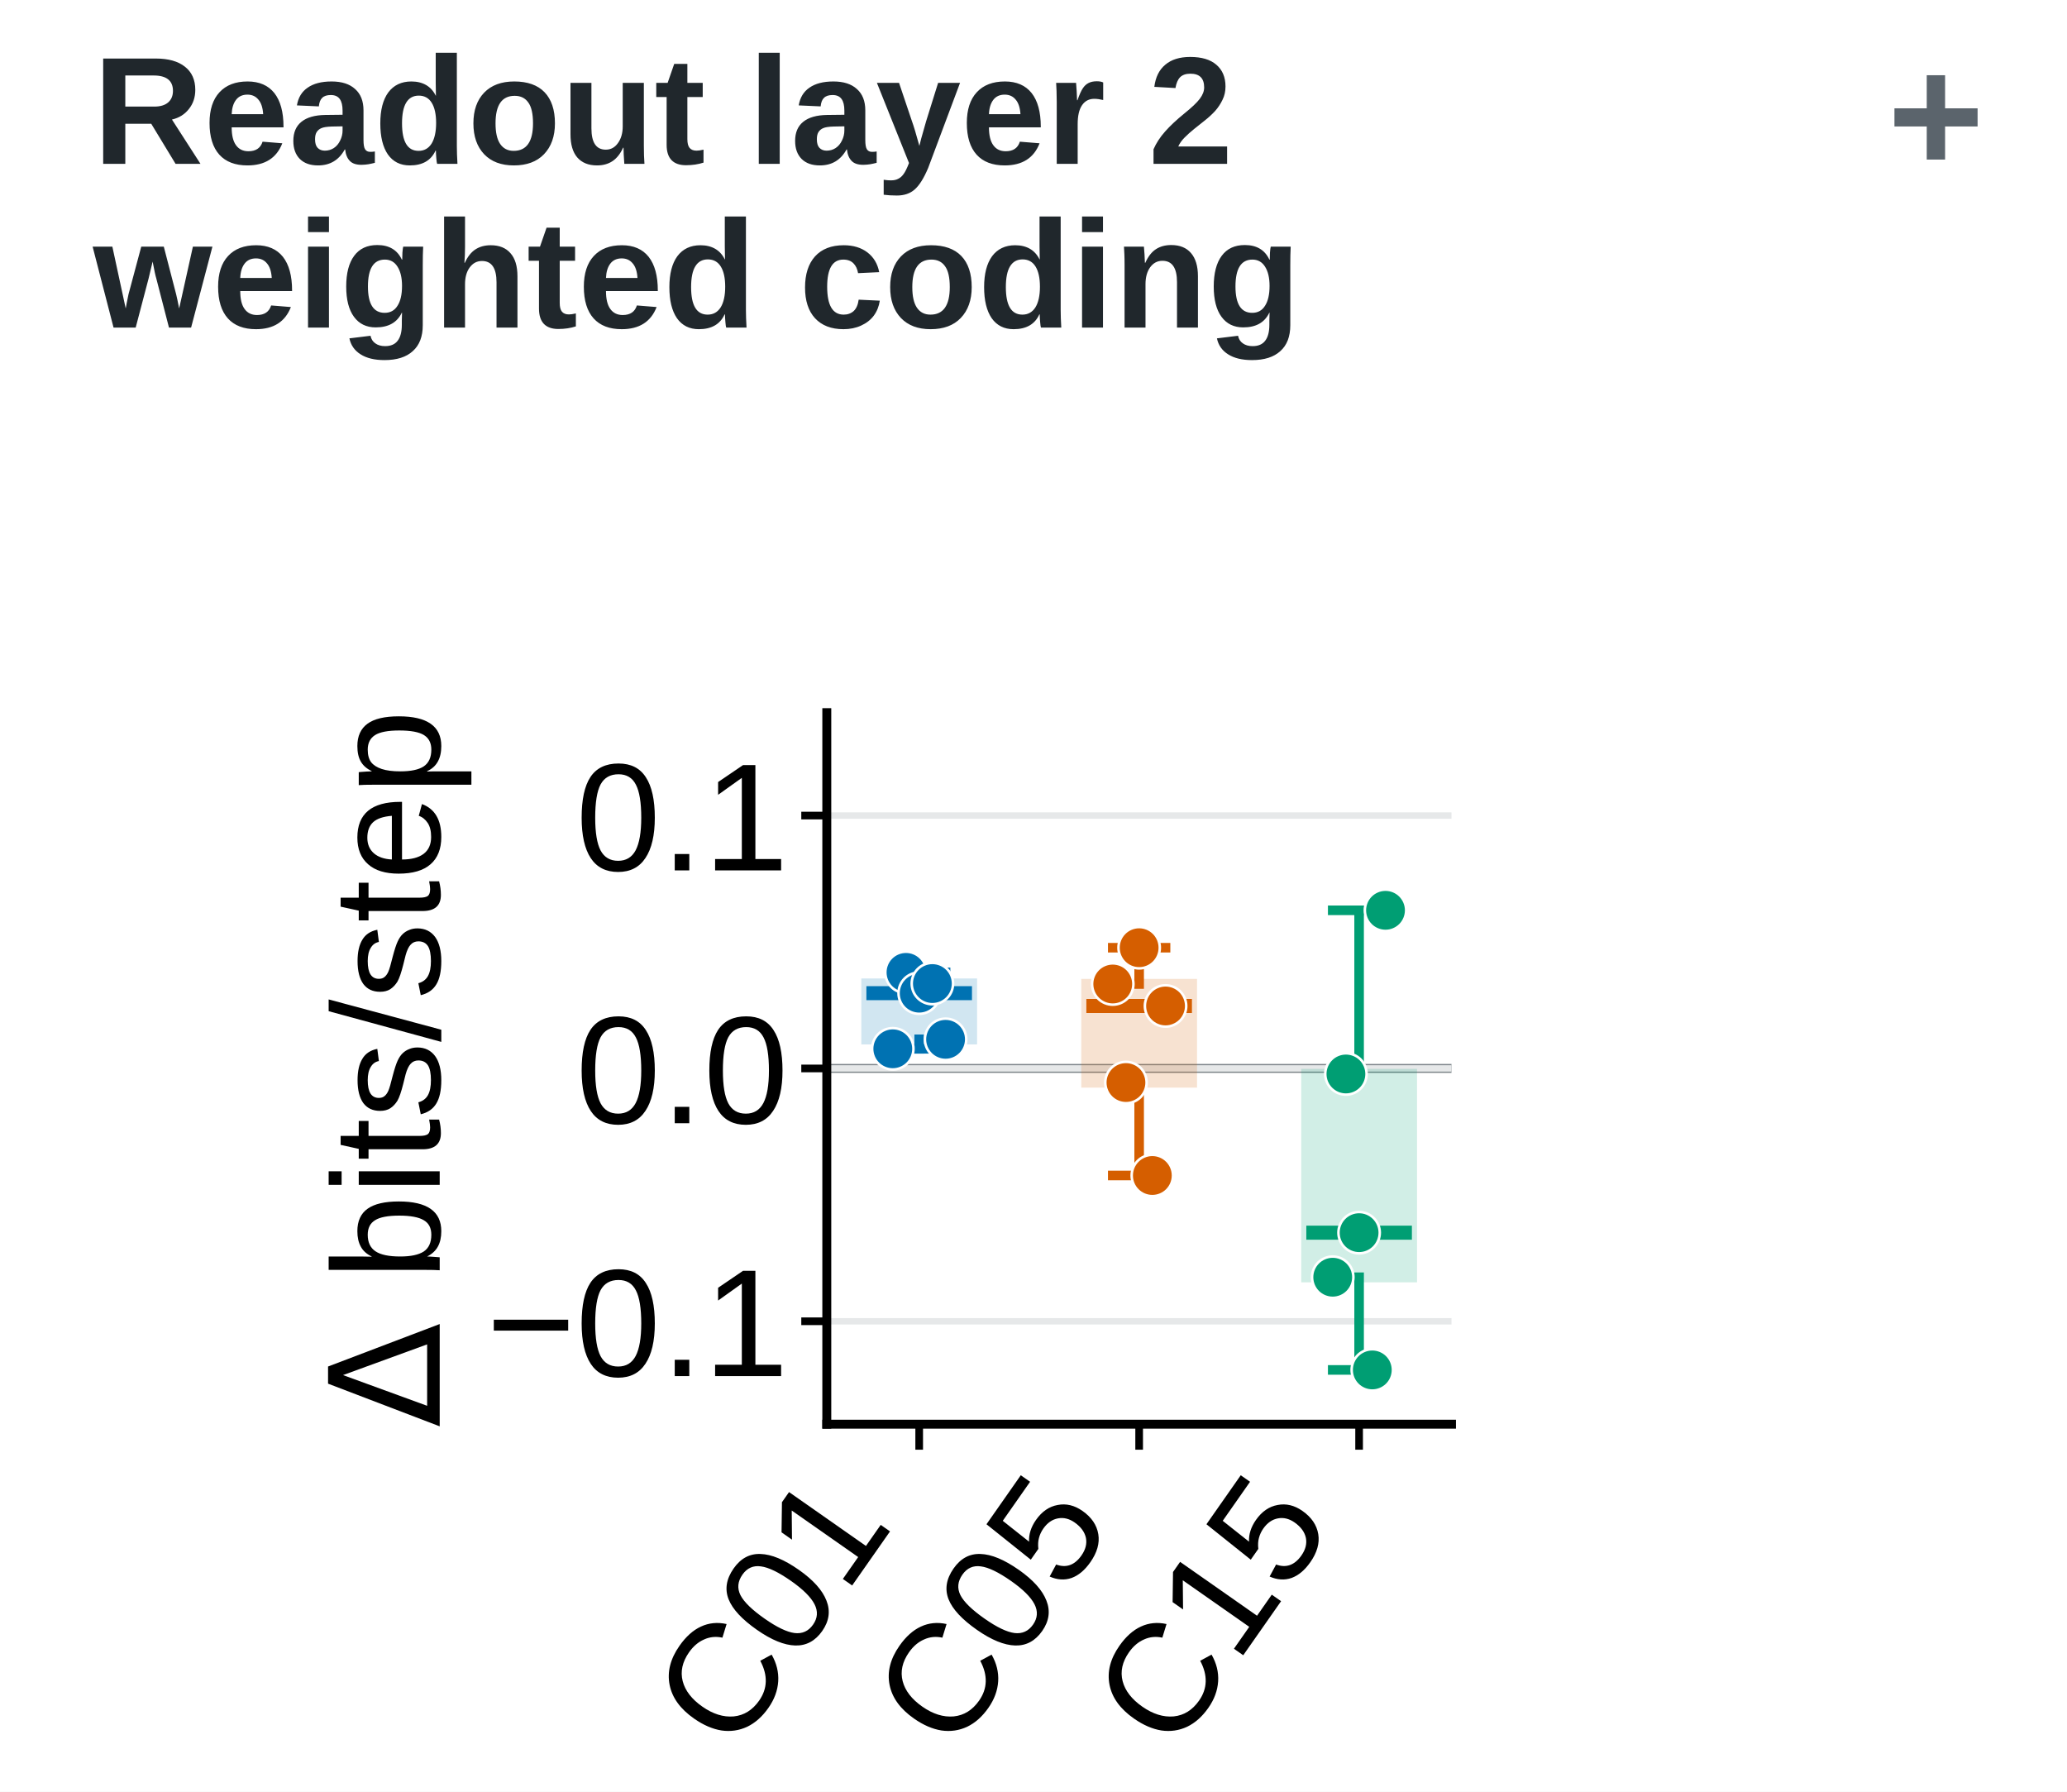
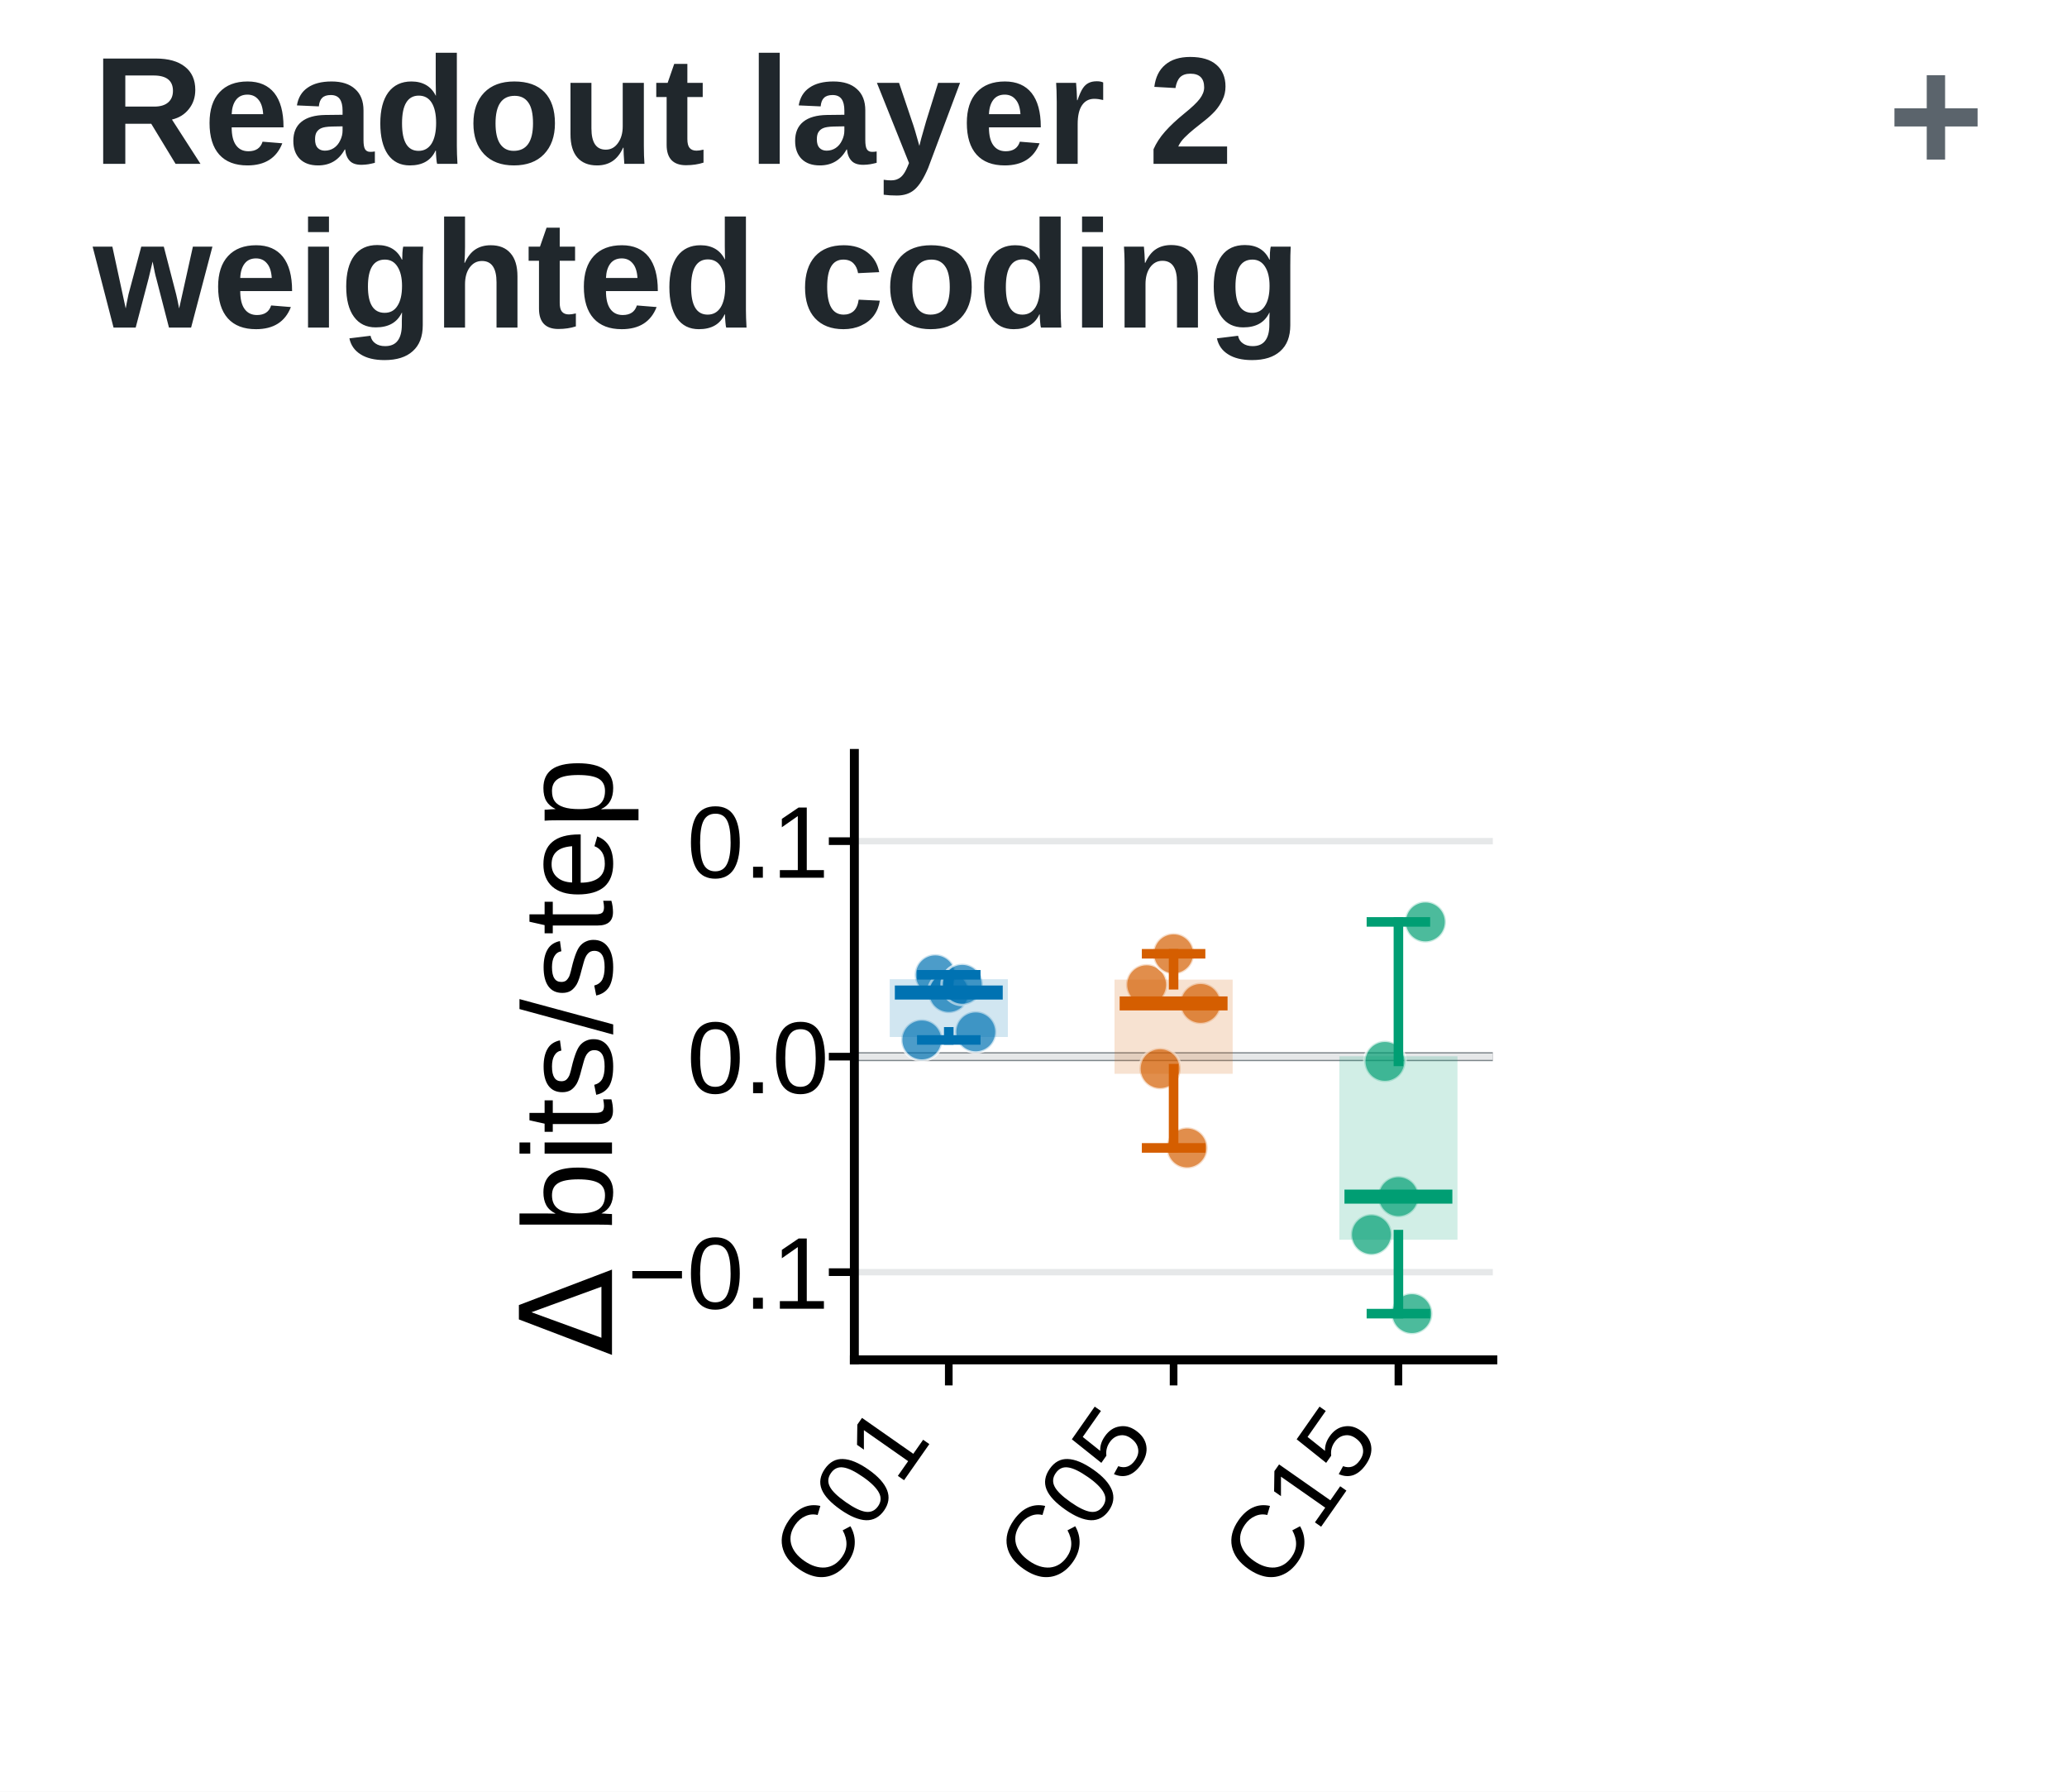
<svg xmlns="http://www.w3.org/2000/svg" xmlns:xlink="http://www.w3.org/1999/xlink" width="162pt" height="140.4pt" viewBox="0 0 162 140.4" version="1.1">
  <defs>
    <style type="text/css">*{stroke-linejoin: round; stroke-linecap: butt}</style>
  </defs>
  <g id="figure_1">
    <g id="patch_1">
      <path d="M 0 140.4 L 162 140.4 L 162 0 L 0 0 z " style="fill: #ffffff" />
    </g>
    <g id="axes_1">
      <g id="patch_2">
-         <path d="M 64.8 111.6 L 113.76 111.6 L 113.76 55.843 L 64.8 55.843 z " style="fill: #ffffff" />
+         <path d="M 66.96 106.56 L 117 106.56 L 117 59.04 L 66.96 59.04 z " style="fill: #ffffff" />
      </g>
      <g id="line2d_1">
-         <path d="M 64.8 83.722 L 113.76 83.722 " clip-path="url(#p81a2403ec0)" style="fill: none; stroke: #7d858a; stroke-width: 0.7; stroke-linecap: square" />
+         <path d="M 66.96 82.8 L 117 82.8 " clip-path="url(#pd6833d526d)" style="fill: none; stroke: #7d858a; stroke-width: 0.7; stroke-linecap: square" />
      </g>
      <g id="matplotlib.axis_1">
        <g id="xtick_1">
          <g id="line2d_2">
            <defs>
              <path id="m8e8d9a8fae" d="M 0 0 L 0 2 " style="stroke: #000000; stroke-width: 0.6" />
            </defs>
            <g>
-               <use xlink:href="#m8e8d9a8fae" x="72.041" y="111.6" style="stroke: #000000; stroke-width: 0.6" />
+               <use xlink:href="#m8e8d9a8fae" x="74.36" y="106.56" style="stroke: #000000; stroke-width: 0.6" />
            </g>
          </g>
          <g id="text_1">
-             <text style="font-size: 12px; font-family: 'Arial'" transform="translate(57.46103 137.5582) rotate(-55)">C01</text>
+             <text style="font-size: 8px; font-family: 'Arial'" transform="translate(64.6406 124.8655) rotate(-55)">C01</text>
          </g>
        </g>
        <g id="xtick_2">
          <g id="line2d_3">
            <g>
-               <use xlink:href="#m8e8d9a8fae" x="89.28" y="111.6" style="stroke: #000000; stroke-width: 0.6" />
+               <use xlink:href="#m8e8d9a8fae" x="91.98" y="106.56" style="stroke: #000000; stroke-width: 0.6" />
            </g>
          </g>
          <g id="text_2">
-             <text style="font-size: 12px; font-family: 'Arial'" transform="translate(74.70047 137.5582) rotate(-55)">C05</text>
+             <text style="font-size: 8px; font-family: 'Arial'" transform="translate(82.26031 124.8655) rotate(-55)">C05</text>
          </g>
        </g>
        <g id="xtick_3">
          <g id="line2d_4">
            <g>
-               <use xlink:href="#m8e8d9a8fae" x="106.519" y="111.6" style="stroke: #000000; stroke-width: 0.6" />
+               <use xlink:href="#m8e8d9a8fae" x="109.6" y="106.56" style="stroke: #000000; stroke-width: 0.6" />
            </g>
          </g>
          <g id="text_3">
-             <text style="font-size: 12px; font-family: 'Arial'" transform="translate(91.93991 137.5582) rotate(-55)">C15</text>
+             <text style="font-size: 8px; font-family: 'Arial'" transform="translate(99.88003 124.8655) rotate(-55)">C15</text>
          </g>
        </g>
      </g>
      <g id="matplotlib.axis_2">
        <g id="ytick_1">
          <g id="line2d_5">
-             <path d="M 64.8 103.536 L 113.76 103.536 " clip-path="url(#p81a2403ec0)" style="fill: none; stroke: #e6e8e9; stroke-width: 0.5; stroke-linecap: square" />
+             <path d="M 66.96 99.687 L 117 99.687 " clip-path="url(#pd6833d526d)" style="fill: none; stroke: #e6e8e9; stroke-width: 0.5; stroke-linecap: square" />
          </g>
          <g id="line2d_6">
            <defs>
              <path id="m2e3f482a18" d="M 0 0 L -2 0 " style="stroke: #000000; stroke-width: 0.6" />
            </defs>
            <g>
-               <use xlink:href="#m2e3f482a18" x="64.8" y="103.536" style="stroke: #000000; stroke-width: 0.6" />
+               <use xlink:href="#m2e3f482a18" x="66.96" y="99.687" style="stroke: #000000; stroke-width: 0.6" />
            </g>
          </g>
          <g id="text_4">
-             <text style="font-size: 12px; font-family: 'Arial'; text-anchor: end" x="61.8" y="107.831" transform="rotate(-0 61.8 107.8306)">−0.1</text>
+             <text style="font-size: 8px; font-family: 'Arial'; text-anchor: end" x="64.96" y="102.55" transform="rotate(-0 64.96 102.5503)">−0.1</text>
          </g>
        </g>
        <g id="ytick_2">
          <g id="line2d_7">
-             <path d="M 64.8 83.722 L 113.76 83.722 " clip-path="url(#p81a2403ec0)" style="fill: none; stroke: #e6e8e9; stroke-width: 0.5; stroke-linecap: square" />
+             <path d="M 66.96 82.8 L 117 82.8 " clip-path="url(#pd6833d526d)" style="fill: none; stroke: #e6e8e9; stroke-width: 0.5; stroke-linecap: square" />
          </g>
          <g id="line2d_8">
            <g>
-               <use xlink:href="#m2e3f482a18" x="64.8" y="83.722" style="stroke: #000000; stroke-width: 0.6" />
+               <use xlink:href="#m2e3f482a18" x="66.96" y="82.8" style="stroke: #000000; stroke-width: 0.6" />
            </g>
          </g>
          <g id="text_5">
-             <text style="font-size: 12px; font-family: 'Arial'; text-anchor: end" x="61.8" y="88.016" transform="rotate(-0 61.8 88.01629)">0.0</text>
+             <text style="font-size: 8px; font-family: 'Arial'; text-anchor: end" x="64.96" y="85.663" transform="rotate(-0 64.96 85.66312)">0.0</text>
          </g>
        </g>
        <g id="ytick_3">
          <g id="line2d_9">
-             <path d="M 64.8 63.907 L 113.76 63.907 " clip-path="url(#p81a2403ec0)" style="fill: none; stroke: #e6e8e9; stroke-width: 0.5; stroke-linecap: square" />
+             <path d="M 66.96 65.913 L 117 65.913 " clip-path="url(#pd6833d526d)" style="fill: none; stroke: #e6e8e9; stroke-width: 0.5; stroke-linecap: square" />
          </g>
          <g id="line2d_10">
            <g>
-               <use xlink:href="#m2e3f482a18" x="64.8" y="63.907" style="stroke: #000000; stroke-width: 0.6" />
+               <use xlink:href="#m2e3f482a18" x="66.96" y="65.913" style="stroke: #000000; stroke-width: 0.6" />
            </g>
          </g>
          <g id="text_6">
-             <text style="font-size: 12px; font-family: 'Arial'; text-anchor: end" x="61.8" y="68.202" transform="rotate(-0 61.8 68.20196)">0.1</text>
+             <text style="font-size: 8px; font-family: 'Arial'; text-anchor: end" x="64.96" y="68.776" transform="rotate(-0 64.96 68.77591)">0.1</text>
          </g>
        </g>
        <g id="text_7">
-           <g transform="translate(34.71125 111.8616) rotate(-90)">
+           <g transform="translate(48.6675 106.25) rotate(-90)">
            <text>
-               <tspan x="0" y="-0.25" style="font-size: 12px; font-family: 'DejaVu Sans'">Δ</tspan>
-               <tspan x="8.209" y="-0.25" style="font-size: 12px; font-family: 'Arial'"> </tspan>
-               <tspan x="11.543" y="-0.25" style="font-size: 12px; font-family: 'Arial'">b</tspan>
-               <tspan x="18.217" y="-0.25" style="font-size: 12px; font-family: 'Arial'">i</tspan>
-               <tspan x="20.883" y="-0.25" style="font-size: 12px; font-family: 'Arial'">t</tspan>
-               <tspan x="24.217" y="-0.25" style="font-size: 12px; font-family: 'Arial'">s</tspan>
-               <tspan x="30.217" y="-0.25" style="font-size: 12px; font-family: 'Arial'">/</tspan>
-               <tspan x="33.551" y="-0.25" style="font-size: 12px; font-family: 'Arial'">s</tspan>
-               <tspan x="39.551" y="-0.25" style="font-size: 12px; font-family: 'Arial'">t</tspan>
-               <tspan x="42.885" y="-0.25" style="font-size: 12px; font-family: 'Arial'">e</tspan>
-               <tspan x="49.559" y="-0.25" style="font-size: 12px; font-family: 'Arial'">p</tspan>
+               <tspan x="0" y="-0.703" style="font-size: 10px; font-family: 'DejaVu Sans'">Δ</tspan>
+               <tspan x="6.841" y="-0.703" style="font-size: 10px; font-family: 'Arial'"> </tspan>
+               <tspan x="9.619" y="-0.703" style="font-size: 10px; font-family: 'Arial'">b</tspan>
+               <tspan x="15.181" y="-0.703" style="font-size: 10px; font-family: 'Arial'">i</tspan>
+               <tspan x="17.402" y="-0.703" style="font-size: 10px; font-family: 'Arial'">t</tspan>
+               <tspan x="20.181" y="-0.703" style="font-size: 10px; font-family: 'Arial'">s</tspan>
+               <tspan x="25.181" y="-0.703" style="font-size: 10px; font-family: 'Arial'">/</tspan>
+               <tspan x="27.959" y="-0.703" style="font-size: 10px; font-family: 'Arial'">s</tspan>
+               <tspan x="32.959" y="-0.703" style="font-size: 10px; font-family: 'Arial'">t</tspan>
+               <tspan x="35.737" y="-0.703" style="font-size: 10px; font-family: 'Arial'">e</tspan>
+               <tspan x="41.299" y="-0.703" style="font-size: 10px; font-family: 'Arial'">p</tspan>
            </text>
          </g>
        </g>
-       </g>
-       <g id="patch_3">
-         <path d="M 67.903 81.441 L 76.178 81.441 L 76.178 77.072 L 67.903 77.072 L 67.903 81.441 z " clip-path="url(#p81a2403ec0)" style="fill: #0072b2; opacity: 0.18; stroke: #0072b2; stroke-width: 0.8; stroke-linejoin: miter" />
-       </g>
-       <g id="line2d_11">
-         <path d="M 72.041 81.441 L 72.041 82.184 " clip-path="url(#p81a2403ec0)" style="fill: none; stroke: #0072b2; stroke-width: 0.75; stroke-linecap: square" />
-       </g>
-       <g id="line2d_12">
-         <path d="M 72.041 77.072 L 72.041 76.196 " clip-path="url(#p81a2403ec0)" style="fill: none; stroke: #0072b2; stroke-width: 0.75; stroke-linecap: square" />
-       </g>
-       <g id="line2d_13">
-         <path d="M 69.972 82.184 L 74.109 82.184 " clip-path="url(#p81a2403ec0)" style="fill: none; stroke: #0072b2; stroke-width: 0.75; stroke-linecap: square" />
-       </g>
-       <g id="line2d_14">
-         <path d="M 69.972 76.196 L 74.109 76.196 " clip-path="url(#p81a2403ec0)" style="fill: none; stroke: #0072b2; stroke-width: 0.75; stroke-linecap: square" />
-       </g>
-       <g id="patch_4">
-         <path d="M 85.143 84.828 L 93.417 84.828 L 93.417 77.107 L 85.143 77.107 L 85.143 84.828 z " clip-path="url(#p81a2403ec0)" style="fill: #d55e00; opacity: 0.18; stroke: #d55e00; stroke-width: 0.8; stroke-linejoin: miter" />
-       </g>
-       <g id="line2d_15">
-         <path d="M 89.28 84.828 L 89.28 92.112 " clip-path="url(#p81a2403ec0)" style="fill: none; stroke: #d55e00; stroke-width: 0.75; stroke-linecap: square" />
-       </g>
-       <g id="line2d_16">
-         <path d="M 89.28 77.107 L 89.28 74.263 " clip-path="url(#p81a2403ec0)" style="fill: none; stroke: #d55e00; stroke-width: 0.75; stroke-linecap: square" />
-       </g>
-       <g id="line2d_17">
-         <path d="M 87.211 92.112 L 91.349 92.112 " clip-path="url(#p81a2403ec0)" style="fill: none; stroke: #d55e00; stroke-width: 0.75; stroke-linecap: square" />
-       </g>
-       <g id="line2d_18">
-         <path d="M 87.211 74.263 L 91.349 74.263 " clip-path="url(#p81a2403ec0)" style="fill: none; stroke: #d55e00; stroke-width: 0.75; stroke-linecap: square" />
-       </g>
-       <g id="patch_5">
-         <path d="M 102.382 100.083 L 110.657 100.083 L 110.657 84.157 L 102.382 84.157 L 102.382 100.083 z " clip-path="url(#p81a2403ec0)" style="fill: #009e73; opacity: 0.18; stroke: #009e73; stroke-width: 0.8; stroke-linejoin: miter" />
-       </g>
-       <g id="line2d_19">
-         <path d="M 106.519 100.083 L 106.519 107.347 " clip-path="url(#p81a2403ec0)" style="fill: none; stroke: #009e73; stroke-width: 0.75; stroke-linecap: square" />
-       </g>
-       <g id="line2d_20">
-         <path d="M 106.519 84.157 L 106.519 71.332 " clip-path="url(#p81a2403ec0)" style="fill: none; stroke: #009e73; stroke-width: 0.75; stroke-linecap: square" />
-       </g>
-       <g id="line2d_21">
-         <path d="M 104.451 107.347 L 108.588 107.347 " clip-path="url(#p81a2403ec0)" style="fill: none; stroke: #009e73; stroke-width: 0.75; stroke-linecap: square" />
-       </g>
-       <g id="line2d_22">
-         <path d="M 104.451 71.332 L 108.588 71.332 " clip-path="url(#p81a2403ec0)" style="fill: none; stroke: #009e73; stroke-width: 0.75; stroke-linecap: square" />
-       </g>
-       <g id="line2d_23">
-         <path d="M 67.903 77.825 L 76.178 77.825 " clip-path="url(#p81a2403ec0)" style="fill: none; stroke: #0072b2; stroke-width: 1.1" />
-       </g>
-       <g id="line2d_24">
-         <path d="M 85.143 78.828 L 93.417 78.828 " clip-path="url(#p81a2403ec0)" style="fill: none; stroke: #d55e00; stroke-width: 1.1" />
-       </g>
-       <g id="line2d_25">
-         <path d="M 102.382 96.592 L 110.657 96.592 " clip-path="url(#p81a2403ec0)" style="fill: none; stroke: #009e73; stroke-width: 1.1" />
-       </g>
-       <g id="patch_6">
-         <path d="M 64.8 111.6 L 64.8 55.843 " style="fill: none; stroke: #000000; stroke-width: 0.7; stroke-linejoin: miter; stroke-linecap: square" />
-       </g>
-       <g id="patch_7">
-         <path d="M 64.8 111.6 L 113.76 111.6 " style="fill: none; stroke: #000000; stroke-width: 0.7; stroke-linejoin: miter; stroke-linecap: square" />
      </g>
      <g id="PathCollection_1">
        <defs>
-           <path id="m5e7a2a0da0" d="M 0 1.62 C 0.43 1.62 0.842 1.449 1.146 1.146 C 1.449 0.842 1.62 0.43 1.62 0 C 1.62 -0.43 1.449 -0.842 1.146 -1.146 C 0.842 -1.449 0.43 -1.62 0 -1.62 C -0.43 -1.62 -0.842 -1.449 -1.146 -1.146 C -1.449 -0.842 -1.62 -0.43 -1.62 0 C -1.62 0.43 -1.449 0.842 -1.146 1.146 C -0.842 1.449 -0.43 1.62 0 1.62 z " style="stroke: #ffffff; stroke-width: 0.2" />
+           <path id="md582424cbe" d="M 0 1.62 C 0.43 1.62 0.842 1.449 1.146 1.146 C 1.449 0.842 1.62 0.43 1.62 0 C 1.62 -0.43 1.449 -0.842 1.146 -1.146 C 0.842 -1.449 0.43 -1.62 0 -1.62 C -0.43 -1.62 -0.842 -1.449 -1.146 -1.146 C -1.449 -0.842 -1.62 -0.43 -1.62 0 C -1.62 0.43 -1.449 0.842 -1.146 1.146 C -0.842 1.449 -0.43 1.62 0 1.62 z " style="stroke: #ffffff; stroke-opacity: 0.7; stroke-width: 0.2" />
        </defs>
-         <g clip-path="url(#p81a2403ec0)">
-           <use xlink:href="#m5e7a2a0da0" x="69.972" y="82.184" style="fill: #0072b2; stroke: #ffffff; stroke-width: 0.2" />
-           <use xlink:href="#m5e7a2a0da0" x="71.006" y="76.196" style="fill: #0072b2; stroke: #ffffff; stroke-width: 0.2" />
-           <use xlink:href="#m5e7a2a0da0" x="72.041" y="77.825" style="fill: #0072b2; stroke: #ffffff; stroke-width: 0.2" />
-           <use xlink:href="#m5e7a2a0da0" x="73.075" y="77.072" style="fill: #0072b2; stroke: #ffffff; stroke-width: 0.2" />
-           <use xlink:href="#m5e7a2a0da0" x="74.109" y="81.441" style="fill: #0072b2; stroke: #ffffff; stroke-width: 0.2" />
+         <g clip-path="url(#pd6833d526d)">
+           <use xlink:href="#md582424cbe" x="72.246" y="81.49" style="fill: #0072b2; fill-opacity: 0.7; stroke: #ffffff; stroke-opacity: 0.7; stroke-width: 0.2" />
+           <use xlink:href="#md582424cbe" x="73.303" y="76.386" style="fill: #0072b2; fill-opacity: 0.7; stroke: #ffffff; stroke-opacity: 0.7; stroke-width: 0.2" />
+           <use xlink:href="#md582424cbe" x="74.36" y="77.775" style="fill: #0072b2; fill-opacity: 0.7; stroke: #ffffff; stroke-opacity: 0.7; stroke-width: 0.2" />
+           <use xlink:href="#md582424cbe" x="75.417" y="77.133" style="fill: #0072b2; fill-opacity: 0.7; stroke: #ffffff; stroke-opacity: 0.7; stroke-width: 0.2" />
+           <use xlink:href="#md582424cbe" x="76.475" y="80.857" style="fill: #0072b2; fill-opacity: 0.7; stroke: #ffffff; stroke-opacity: 0.7; stroke-width: 0.2" />
        </g>
      </g>
      <g id="PathCollection_2">
        <defs>
-           <path id="m7c93157acc" d="M 0 1.62 C 0.43 1.62 0.842 1.449 1.146 1.146 C 1.449 0.842 1.62 0.43 1.62 0 C 1.62 -0.43 1.449 -0.842 1.146 -1.146 C 0.842 -1.449 0.43 -1.62 0 -1.62 C -0.43 -1.62 -0.842 -1.449 -1.146 -1.146 C -1.449 -0.842 -1.62 -0.43 -1.62 0 C -1.62 0.43 -1.449 0.842 -1.146 1.146 C -0.842 1.449 -0.43 1.62 0 1.62 z " style="stroke: #ffffff; stroke-width: 0.2" />
+           <path id="m32584ed796" d="M 0 1.62 C 0.43 1.62 0.842 1.449 1.146 1.146 C 1.449 0.842 1.62 0.43 1.62 0 C 1.62 -0.43 1.449 -0.842 1.146 -1.146 C 0.842 -1.449 0.43 -1.62 0 -1.62 C -0.43 -1.62 -0.842 -1.449 -1.146 -1.146 C -1.449 -0.842 -1.62 -0.43 -1.62 0 C -1.62 0.43 -1.449 0.842 -1.146 1.146 C -0.842 1.449 -0.43 1.62 0 1.62 z " style="stroke: #ffffff; stroke-opacity: 0.7; stroke-width: 0.2" />
        </defs>
-         <g clip-path="url(#p81a2403ec0)">
-           <use xlink:href="#m7c93157acc" x="87.211" y="77.107" style="fill: #d55e00; stroke: #ffffff; stroke-width: 0.2" />
-           <use xlink:href="#m7c93157acc" x="88.246" y="84.828" style="fill: #d55e00; stroke: #ffffff; stroke-width: 0.2" />
-           <use xlink:href="#m7c93157acc" x="89.28" y="74.263" style="fill: #d55e00; stroke: #ffffff; stroke-width: 0.2" />
-           <use xlink:href="#m7c93157acc" x="90.314" y="92.112" style="fill: #d55e00; stroke: #ffffff; stroke-width: 0.2" />
-           <use xlink:href="#m7c93157acc" x="91.349" y="78.828" style="fill: #d55e00; stroke: #ffffff; stroke-width: 0.2" />
+         <g clip-path="url(#pd6833d526d)">
+           <use xlink:href="#m32584ed796" x="89.866" y="77.163" style="fill: #d55e00; fill-opacity: 0.7; stroke: #ffffff; stroke-opacity: 0.7; stroke-width: 0.2" />
+           <use xlink:href="#m32584ed796" x="90.923" y="83.743" style="fill: #d55e00; fill-opacity: 0.7; stroke: #ffffff; stroke-opacity: 0.7; stroke-width: 0.2" />
+           <use xlink:href="#m32584ed796" x="91.98" y="74.739" style="fill: #d55e00; fill-opacity: 0.7; stroke: #ffffff; stroke-opacity: 0.7; stroke-width: 0.2" />
+           <use xlink:href="#m32584ed796" x="93.037" y="89.951" style="fill: #d55e00; fill-opacity: 0.7; stroke: #ffffff; stroke-opacity: 0.7; stroke-width: 0.2" />
+           <use xlink:href="#m32584ed796" x="94.094" y="78.629" style="fill: #d55e00; fill-opacity: 0.7; stroke: #ffffff; stroke-opacity: 0.7; stroke-width: 0.2" />
        </g>
      </g>
      <g id="PathCollection_3">
        <defs>
-           <path id="mf26314e9b7" d="M 0 1.62 C 0.43 1.62 0.842 1.449 1.146 1.146 C 1.449 0.842 1.62 0.43 1.62 0 C 1.62 -0.43 1.449 -0.842 1.146 -1.146 C 0.842 -1.449 0.43 -1.62 0 -1.62 C -0.43 -1.62 -0.842 -1.449 -1.146 -1.146 C -1.449 -0.842 -1.62 -0.43 -1.62 0 C -1.62 0.43 -1.449 0.842 -1.146 1.146 C -0.842 1.449 -0.43 1.62 0 1.62 z " style="stroke: #ffffff; stroke-width: 0.2" />
+           <path id="mbeb117c654" d="M 0 1.62 C 0.43 1.62 0.842 1.449 1.146 1.146 C 1.449 0.842 1.62 0.43 1.62 0 C 1.62 -0.43 1.449 -0.842 1.146 -1.146 C 0.842 -1.449 0.43 -1.62 0 -1.62 C -0.43 -1.62 -0.842 -1.449 -1.146 -1.146 C -1.449 -0.842 -1.62 -0.43 -1.62 0 C -1.62 0.43 -1.449 0.842 -1.146 1.146 C -0.842 1.449 -0.43 1.62 0 1.62 z " style="stroke: #ffffff; stroke-opacity: 0.7; stroke-width: 0.2" />
        </defs>
-         <g clip-path="url(#p81a2403ec0)">
-           <use xlink:href="#mf26314e9b7" x="104.451" y="100.083" style="fill: #009e73; stroke: #ffffff; stroke-width: 0.2" />
-           <use xlink:href="#mf26314e9b7" x="105.485" y="84.157" style="fill: #009e73; stroke: #ffffff; stroke-width: 0.2" />
-           <use xlink:href="#mf26314e9b7" x="106.519" y="96.592" style="fill: #009e73; stroke: #ffffff; stroke-width: 0.2" />
-           <use xlink:href="#mf26314e9b7" x="107.554" y="107.347" style="fill: #009e73; stroke: #ffffff; stroke-width: 0.2" />
-           <use xlink:href="#mf26314e9b7" x="108.588" y="71.332" style="fill: #009e73; stroke: #ffffff; stroke-width: 0.2" />
-         </g>
+         <g clip-path="url(#pd6833d526d)">
+           <use xlink:href="#mbeb117c654" x="107.485" y="96.745" style="fill: #009e73; fill-opacity: 0.7; stroke: #ffffff; stroke-opacity: 0.7; stroke-width: 0.2" />
+           <use xlink:href="#mbeb117c654" x="108.543" y="83.171" style="fill: #009e73; fill-opacity: 0.7; stroke: #ffffff; stroke-opacity: 0.7; stroke-width: 0.2" />
+           <use xlink:href="#mbeb117c654" x="109.6" y="93.769" style="fill: #009e73; fill-opacity: 0.7; stroke: #ffffff; stroke-opacity: 0.7; stroke-width: 0.2" />
+           <use xlink:href="#mbeb117c654" x="110.657" y="102.936" style="fill: #009e73; fill-opacity: 0.7; stroke: #ffffff; stroke-opacity: 0.7; stroke-width: 0.2" />
+           <use xlink:href="#mbeb117c654" x="111.714" y="72.241" style="fill: #009e73; fill-opacity: 0.7; stroke: #ffffff; stroke-opacity: 0.7; stroke-width: 0.2" />
+         </g>
+       </g>
+       <g id="patch_3">
+         <path d="M 66.96 106.56 L 66.96 59.04 " style="fill: none; stroke: #000000; stroke-width: 0.7; stroke-linejoin: miter; stroke-linecap: square" />
+       </g>
+       <g id="patch_4">
+         <path d="M 66.96 106.56 L 117 106.56 " style="fill: none; stroke: #000000; stroke-width: 0.7; stroke-linejoin: miter; stroke-linecap: square" />
+       </g>
+       <g id="patch_5">
+         <path d="M 70.132 80.857 L 78.589 80.857 L 78.589 77.133 L 70.132 77.133 L 70.132 80.857 z " clip-path="url(#pd6833d526d)" style="fill: #0072b2; opacity: 0.18; stroke: #0072b2; stroke-width: 0.8; stroke-linejoin: miter" />
+       </g>
+       <g id="patch_6">
+         <path d="M 87.751 83.743 L 96.209 83.743 L 96.209 77.163 L 87.751 77.163 L 87.751 83.743 z " clip-path="url(#pd6833d526d)" style="fill: #d55e00; opacity: 0.18; stroke: #d55e00; stroke-width: 0.8; stroke-linejoin: miter" />
+       </g>
+       <g id="patch_7">
+         <path d="M 105.371 96.745 L 113.828 96.745 L 113.828 83.171 L 105.371 83.171 L 105.371 96.745 z " clip-path="url(#pd6833d526d)" style="fill: #009e73; opacity: 0.18; stroke: #009e73; stroke-width: 0.8; stroke-linejoin: miter" />
+       </g>
+       <g id="line2d_11">
+         <path d="M 74.36 80.857 L 74.36 81.49 " clip-path="url(#pd6833d526d)" style="fill: none; stroke: #0072b2; stroke-width: 0.75; stroke-linecap: square" />
+       </g>
+       <g id="line2d_12">
+         <path d="M 74.36 77.133 L 74.36 76.386 " clip-path="url(#pd6833d526d)" style="fill: none; stroke: #0072b2; stroke-width: 0.75; stroke-linecap: square" />
+       </g>
+       <g id="line2d_13">
+         <path d="M 72.246 81.49 L 76.475 81.49 " clip-path="url(#pd6833d526d)" style="fill: none; stroke: #0072b2; stroke-width: 0.75; stroke-linecap: square" />
+       </g>
+       <g id="line2d_14">
+         <path d="M 72.246 76.386 L 76.475 76.386 " clip-path="url(#pd6833d526d)" style="fill: none; stroke: #0072b2; stroke-width: 0.75; stroke-linecap: square" />
+       </g>
+       <g id="line2d_15">
+         <path d="M 70.132 77.775 L 78.589 77.775 " clip-path="url(#pd6833d526d)" style="fill: none; stroke: #0072b2; stroke-width: 1.1" />
+       </g>
+       <g id="line2d_16">
+         <path d="M 91.98 83.743 L 91.98 89.951 " clip-path="url(#pd6833d526d)" style="fill: none; stroke: #d55e00; stroke-width: 0.75; stroke-linecap: square" />
+       </g>
+       <g id="line2d_17">
+         <path d="M 91.98 77.163 L 91.98 74.739 " clip-path="url(#pd6833d526d)" style="fill: none; stroke: #d55e00; stroke-width: 0.75; stroke-linecap: square" />
+       </g>
+       <g id="line2d_18">
+         <path d="M 89.866 89.951 L 94.094 89.951 " clip-path="url(#pd6833d526d)" style="fill: none; stroke: #d55e00; stroke-width: 0.75; stroke-linecap: square" />
+       </g>
+       <g id="line2d_19">
+         <path d="M 89.866 74.739 L 94.094 74.739 " clip-path="url(#pd6833d526d)" style="fill: none; stroke: #d55e00; stroke-width: 0.75; stroke-linecap: square" />
+       </g>
+       <g id="line2d_20">
+         <path d="M 87.751 78.629 L 96.209 78.629 " clip-path="url(#pd6833d526d)" style="fill: none; stroke: #d55e00; stroke-width: 1.1" />
+       </g>
+       <g id="line2d_21">
+         <path d="M 109.6 96.745 L 109.6 102.936 " clip-path="url(#pd6833d526d)" style="fill: none; stroke: #009e73; stroke-width: 0.75; stroke-linecap: square" />
+       </g>
+       <g id="line2d_22">
+         <path d="M 109.6 83.171 L 109.6 72.241 " clip-path="url(#pd6833d526d)" style="fill: none; stroke: #009e73; stroke-width: 0.75; stroke-linecap: square" />
+       </g>
+       <g id="line2d_23">
+         <path d="M 107.485 102.936 L 111.714 102.936 " clip-path="url(#pd6833d526d)" style="fill: none; stroke: #009e73; stroke-width: 0.75; stroke-linecap: square" />
+       </g>
+       <g id="line2d_24">
+         <path d="M 107.485 72.241 L 111.714 72.241 " clip-path="url(#pd6833d526d)" style="fill: none; stroke: #009e73; stroke-width: 0.75; stroke-linecap: square" />
+       </g>
+       <g id="line2d_25">
+         <path d="M 105.371 93.769 L 113.828 93.769 " clip-path="url(#pd6833d526d)" style="fill: none; stroke: #009e73; stroke-width: 1.1" />
      </g>
    </g>
    <g id="text_8">
      <text style="font-weight: 700; font-size: 12px; font-family: 'Arial'; fill: #20272c" transform="translate(7.29 12.837)">Readout layer 2</text>
      <text style="font-weight: 700; font-size: 12px; font-family: 'Arial'; fill: #20272c" transform="translate(7.29 25.66988)">weighted coding</text>
    </g>
    <g id="text_9">
      <text style="font-weight: 700; font-size: 13px; font-family: 'Arial'; text-anchor: end; fill: #5b646c" x="155.52" y="13.517" transform="rotate(-0 155.52 13.51716)">+</text>
    </g>
  </g>
  <defs>
-     <clipPath id="p81a2403ec0">
-       <rect x="64.8" y="55.843" width="48.96" height="55.757" />
+     <clipPath id="pd6833d526d">
+       <rect x="66.96" y="59.04" width="50.04" height="47.52" />
    </clipPath>
  </defs>
</svg>
